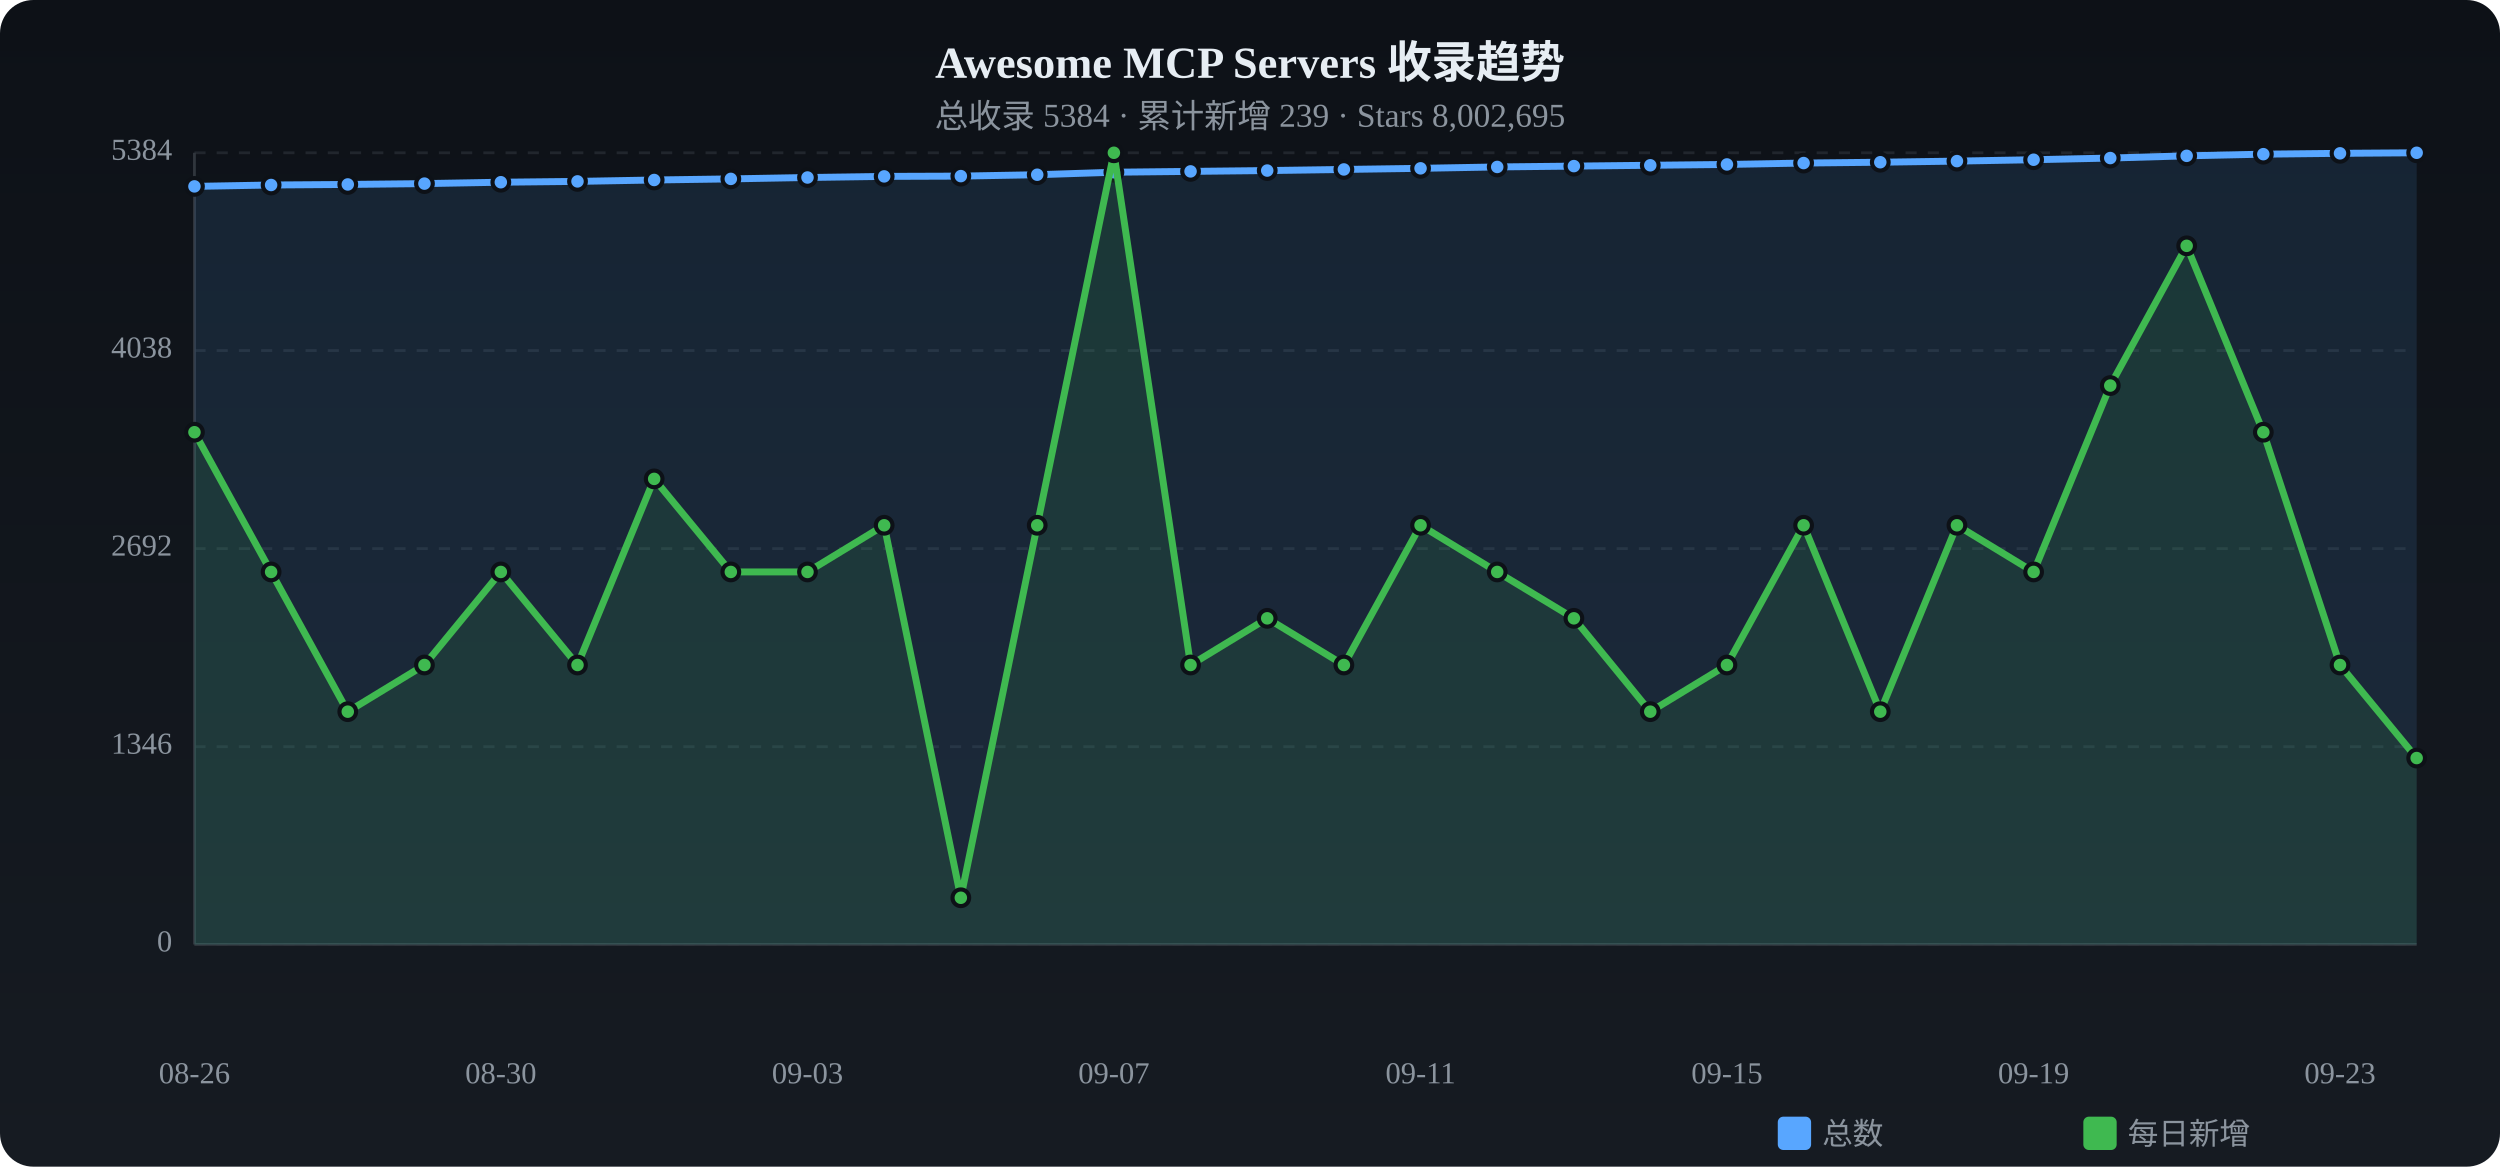
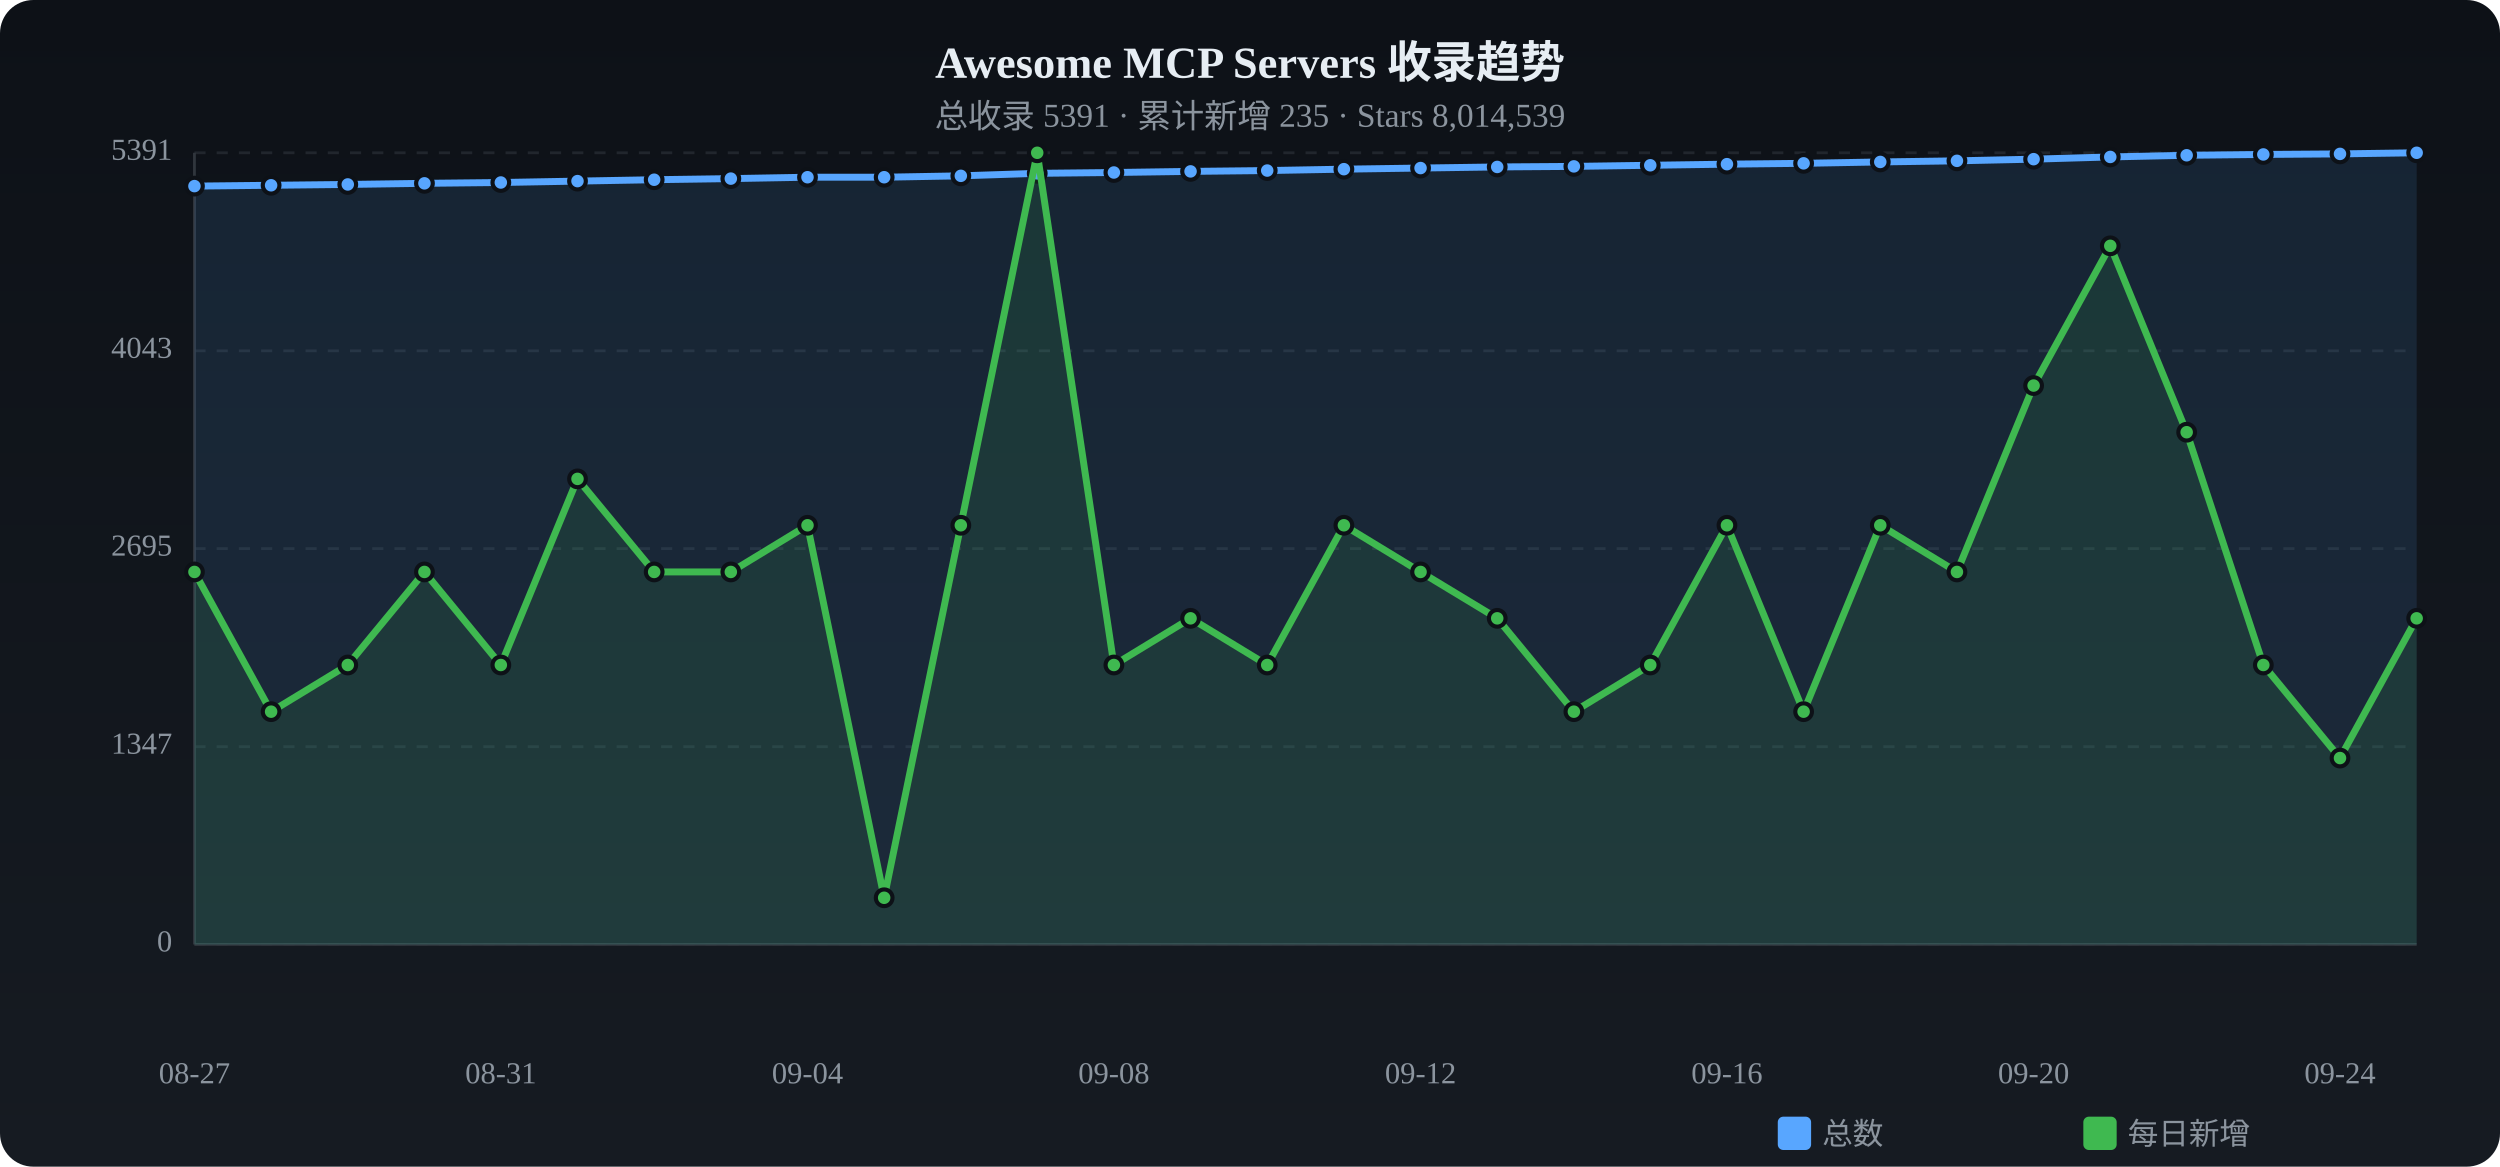
<svg xmlns="http://www.w3.org/2000/svg" viewBox="0 0 900 420" width="900" height="420">
  <defs>
    <linearGradient id="tbg" x1="0%" y1="0%" x2="0%" y2="100%">
      <stop offset="0%" stop-color="#0d1117" />
      <stop offset="100%" stop-color="#161b22" />
    </linearGradient>
  </defs>
  <rect width="900" height="420" rx="12" fill="url(#tbg)" />
  <text x="450.0" y="28" text-anchor="middle" fill="#e6edf3" font-size="16" font-weight="bold">Awesome MCP Servers 收录趋势</text>
-   <text x="450.0" y="46" text-anchor="middle" fill="#8b949e" font-size="12">总收录 5384 · 累计新增 239 · Stars 8,002,695</text>
+   <text x="450.0" y="46" text-anchor="middle" fill="#8b949e" font-size="12">总收录 5391 · 累计新增 235 · Stars 8,014,539</text>
  <text x="62" y="340.0" text-anchor="end" fill="#8b949e" font-size="11" dominant-baseline="middle">0</text>
  <line x1="70" y1="340.0" x2="870" y2="340.0" stroke="#21262d" stroke-dasharray="4 4" />
-   <text x="62" y="268.8" text-anchor="end" fill="#8b949e" font-size="11" dominant-baseline="middle">1346</text>
+   <text x="62" y="268.8" text-anchor="end" fill="#8b949e" font-size="11" dominant-baseline="middle">1347</text>
  <line x1="70" y1="268.8" x2="870" y2="268.8" stroke="#21262d" stroke-dasharray="4 4" />
-   <text x="62" y="197.5" text-anchor="end" fill="#8b949e" font-size="11" dominant-baseline="middle">2692</text>
+   <text x="62" y="197.5" text-anchor="end" fill="#8b949e" font-size="11" dominant-baseline="middle">2695</text>
  <line x1="70" y1="197.5" x2="870" y2="197.5" stroke="#21262d" stroke-dasharray="4 4" />
-   <text x="62" y="126.2" text-anchor="end" fill="#8b949e" font-size="11" dominant-baseline="middle">4038</text>
-   <line x1="70" y1="126.2" x2="870" y2="126.2" stroke="#21262d" stroke-dasharray="4 4" />
-   <text x="62" y="55.0" text-anchor="end" fill="#8b949e" font-size="11" dominant-baseline="middle">5384</text>
+   <text x="62" y="126.3" text-anchor="end" fill="#8b949e" font-size="11" dominant-baseline="middle">4043</text>
+   <line x1="70" y1="126.3" x2="870" y2="126.3" stroke="#21262d" stroke-dasharray="4 4" />
+   <text x="62" y="55.0" text-anchor="end" fill="#8b949e" font-size="11" dominant-baseline="middle">5391</text>
  <line x1="70" y1="55.0" x2="870" y2="55.0" stroke="#21262d" stroke-dasharray="4 4" />
  <line x1="70" y1="55" x2="70" y2="340" stroke="#30363d" />
  <line x1="70" y1="340" x2="870" y2="340" stroke="#30363d" />
-   <path d="M70.0,67.1 L97.6,66.6 L125.2,66.4 L152.8,66.1 L180.3,65.6 L207.9,65.3 L235.5,64.8 L263.1,64.4 L290.7,63.9 L318.3,63.5 L345.9,63.4 L373.4,62.9 L401.0,62.0 L428.6,61.7 L456.2,61.4 L483.8,61.0 L511.4,60.6 L539.0,60.1 L566.6,59.8 L594.1,59.5 L621.7,59.2 L649.3,58.7 L676.9,58.4 L704.5,58.0 L732.1,57.5 L759.7,56.9 L787.2,56.1 L814.8,55.5 L842.4,55.2 L870.0,55.0 L870.0,340 L70.0,340 Z" fill="#58a6ff" opacity="0.12" />
-   <polyline points="70.0,67.1 97.6,66.6 125.2,66.4 152.8,66.1 180.3,65.6 207.9,65.3 235.5,64.8 263.1,64.4 290.7,63.9 318.3,63.5 345.9,63.4 373.4,62.9 401.0,62.0 428.6,61.7 456.2,61.4 483.8,61.0 511.4,60.6 539.0,60.1 566.6,59.8 594.1,59.5 621.7,59.2 649.3,58.7 676.9,58.4 704.5,58.0 732.1,57.5 759.7,56.9 787.2,56.1 814.8,55.5 842.4,55.2 870.0,55.0" fill="none" stroke="#58a6ff" stroke-width="2.5" stroke-linecap="round" stroke-linejoin="round" />
-   <circle cx="70.0" cy="67.1" r="3" fill="#58a6ff" stroke="#0d1117" stroke-width="1.5" />
-   <circle cx="97.6" cy="66.6" r="3" fill="#58a6ff" stroke="#0d1117" stroke-width="1.5" />
+   <path d="M70.0,67.0 L97.6,66.7 L125.2,66.4 L152.8,66.0 L180.3,65.7 L207.9,65.2 L235.5,64.7 L263.1,64.3 L290.7,63.8 L318.3,63.8 L345.9,63.3 L373.4,62.4 L401.0,62.1 L428.6,61.7 L456.2,61.4 L483.8,60.9 L511.4,60.5 L539.0,60.1 L566.6,59.9 L594.1,59.5 L621.7,59.1 L649.3,58.8 L676.9,58.3 L704.5,57.9 L732.1,57.3 L759.7,56.5 L787.2,55.9 L814.8,55.6 L842.4,55.4 L870.0,55.0 L870.0,340 L70.0,340 Z" fill="#58a6ff" opacity="0.12" />
+   <polyline points="70.0,67.0 97.6,66.7 125.2,66.4 152.8,66.0 180.3,65.7 207.9,65.2 235.5,64.7 263.1,64.3 290.7,63.8 318.3,63.8 345.9,63.3 373.4,62.4 401.0,62.1 428.6,61.7 456.2,61.4 483.8,60.9 511.4,60.5 539.0,60.1 566.6,59.9 594.1,59.5 621.7,59.1 649.3,58.8 676.9,58.3 704.5,57.9 732.1,57.3 759.7,56.5 787.2,55.9 814.8,55.6 842.4,55.4 870.0,55.0" fill="none" stroke="#58a6ff" stroke-width="2.5" stroke-linecap="round" stroke-linejoin="round" />
+   <circle cx="70.0" cy="67.0" r="3" fill="#58a6ff" stroke="#0d1117" stroke-width="1.5" />
+   <circle cx="97.6" cy="66.7" r="3" fill="#58a6ff" stroke="#0d1117" stroke-width="1.5" />
  <circle cx="125.2" cy="66.4" r="3" fill="#58a6ff" stroke="#0d1117" stroke-width="1.5" />
-   <circle cx="152.8" cy="66.1" r="3" fill="#58a6ff" stroke="#0d1117" stroke-width="1.5" />
-   <circle cx="180.3" cy="65.6" r="3" fill="#58a6ff" stroke="#0d1117" stroke-width="1.5" />
-   <circle cx="207.9" cy="65.3" r="3" fill="#58a6ff" stroke="#0d1117" stroke-width="1.5" />
-   <circle cx="235.5" cy="64.8" r="3" fill="#58a6ff" stroke="#0d1117" stroke-width="1.5" />
-   <circle cx="263.1" cy="64.4" r="3" fill="#58a6ff" stroke="#0d1117" stroke-width="1.5" />
-   <circle cx="290.7" cy="63.9" r="3" fill="#58a6ff" stroke="#0d1117" stroke-width="1.5" />
-   <circle cx="318.3" cy="63.5" r="3" fill="#58a6ff" stroke="#0d1117" stroke-width="1.5" />
-   <circle cx="345.9" cy="63.4" r="3" fill="#58a6ff" stroke="#0d1117" stroke-width="1.5" />
-   <circle cx="373.4" cy="62.9" r="3" fill="#58a6ff" stroke="#0d1117" stroke-width="1.5" />
-   <circle cx="401.0" cy="62.0" r="3" fill="#58a6ff" stroke="#0d1117" stroke-width="1.5" />
+   <circle cx="152.8" cy="66.0" r="3" fill="#58a6ff" stroke="#0d1117" stroke-width="1.5" />
+   <circle cx="180.3" cy="65.7" r="3" fill="#58a6ff" stroke="#0d1117" stroke-width="1.5" />
+   <circle cx="207.9" cy="65.2" r="3" fill="#58a6ff" stroke="#0d1117" stroke-width="1.5" />
+   <circle cx="235.5" cy="64.7" r="3" fill="#58a6ff" stroke="#0d1117" stroke-width="1.5" />
+   <circle cx="263.1" cy="64.3" r="3" fill="#58a6ff" stroke="#0d1117" stroke-width="1.5" />
+   <circle cx="290.7" cy="63.8" r="3" fill="#58a6ff" stroke="#0d1117" stroke-width="1.5" />
+   <circle cx="318.3" cy="63.8" r="3" fill="#58a6ff" stroke="#0d1117" stroke-width="1.5" />
+   <circle cx="345.9" cy="63.3" r="3" fill="#58a6ff" stroke="#0d1117" stroke-width="1.5" />
+   <circle cx="373.4" cy="62.4" r="3" fill="#58a6ff" stroke="#0d1117" stroke-width="1.5" />
+   <circle cx="401.0" cy="62.1" r="3" fill="#58a6ff" stroke="#0d1117" stroke-width="1.5" />
  <circle cx="428.6" cy="61.7" r="3" fill="#58a6ff" stroke="#0d1117" stroke-width="1.5" />
  <circle cx="456.2" cy="61.4" r="3" fill="#58a6ff" stroke="#0d1117" stroke-width="1.5" />
-   <circle cx="483.8" cy="61.0" r="3" fill="#58a6ff" stroke="#0d1117" stroke-width="1.5" />
-   <circle cx="511.4" cy="60.6" r="3" fill="#58a6ff" stroke="#0d1117" stroke-width="1.5" />
+   <circle cx="483.8" cy="60.9" r="3" fill="#58a6ff" stroke="#0d1117" stroke-width="1.5" />
+   <circle cx="511.4" cy="60.5" r="3" fill="#58a6ff" stroke="#0d1117" stroke-width="1.5" />
  <circle cx="539.0" cy="60.1" r="3" fill="#58a6ff" stroke="#0d1117" stroke-width="1.5" />
-   <circle cx="566.6" cy="59.8" r="3" fill="#58a6ff" stroke="#0d1117" stroke-width="1.5" />
+   <circle cx="566.6" cy="59.9" r="3" fill="#58a6ff" stroke="#0d1117" stroke-width="1.5" />
  <circle cx="594.1" cy="59.5" r="3" fill="#58a6ff" stroke="#0d1117" stroke-width="1.5" />
-   <circle cx="621.7" cy="59.2" r="3" fill="#58a6ff" stroke="#0d1117" stroke-width="1.5" />
-   <circle cx="649.3" cy="58.7" r="3" fill="#58a6ff" stroke="#0d1117" stroke-width="1.5" />
-   <circle cx="676.9" cy="58.4" r="3" fill="#58a6ff" stroke="#0d1117" stroke-width="1.5" />
-   <circle cx="704.5" cy="58.0" r="3" fill="#58a6ff" stroke="#0d1117" stroke-width="1.5" />
-   <circle cx="732.1" cy="57.5" r="3" fill="#58a6ff" stroke="#0d1117" stroke-width="1.5" />
-   <circle cx="759.7" cy="56.9" r="3" fill="#58a6ff" stroke="#0d1117" stroke-width="1.5" />
-   <circle cx="787.2" cy="56.1" r="3" fill="#58a6ff" stroke="#0d1117" stroke-width="1.5" />
-   <circle cx="814.8" cy="55.5" r="3" fill="#58a6ff" stroke="#0d1117" stroke-width="1.5" />
-   <circle cx="842.4" cy="55.2" r="3" fill="#58a6ff" stroke="#0d1117" stroke-width="1.5" />
+   <circle cx="621.7" cy="59.1" r="3" fill="#58a6ff" stroke="#0d1117" stroke-width="1.5" />
+   <circle cx="649.3" cy="58.8" r="3" fill="#58a6ff" stroke="#0d1117" stroke-width="1.5" />
+   <circle cx="676.9" cy="58.3" r="3" fill="#58a6ff" stroke="#0d1117" stroke-width="1.5" />
+   <circle cx="704.5" cy="57.9" r="3" fill="#58a6ff" stroke="#0d1117" stroke-width="1.5" />
+   <circle cx="732.1" cy="57.3" r="3" fill="#58a6ff" stroke="#0d1117" stroke-width="1.5" />
+   <circle cx="759.7" cy="56.5" r="3" fill="#58a6ff" stroke="#0d1117" stroke-width="1.5" />
+   <circle cx="787.2" cy="55.9" r="3" fill="#58a6ff" stroke="#0d1117" stroke-width="1.5" />
+   <circle cx="814.8" cy="55.6" r="3" fill="#58a6ff" stroke="#0d1117" stroke-width="1.5" />
+   <circle cx="842.4" cy="55.4" r="3" fill="#58a6ff" stroke="#0d1117" stroke-width="1.5" />
  <circle cx="870.0" cy="55.0" r="3" fill="#58a6ff" stroke="#0d1117" stroke-width="1.5" />
-   <path d="M70.0,155.6 L97.6,205.9 L125.2,256.2 L152.8,239.4 L180.3,205.9 L207.9,239.4 L235.5,172.4 L263.1,205.9 L290.7,205.9 L318.3,189.1 L345.9,323.2 L373.4,189.1 L401.0,55.0 L428.6,239.4 L456.2,222.6 L483.8,239.4 L511.4,189.1 L539.0,205.9 L566.6,222.6 L594.1,256.2 L621.7,239.4 L649.3,189.1 L676.9,256.2 L704.5,189.1 L732.1,205.9 L759.7,138.8 L787.2,88.5 L814.8,155.6 L842.4,239.4 L870.0,272.9 L870.0,340 L70.0,340 Z" fill="#3fb950" opacity="0.12" />
-   <polyline points="70.0,155.6 97.6,205.9 125.2,256.2 152.8,239.4 180.3,205.9 207.9,239.4 235.5,172.4 263.1,205.9 290.7,205.9 318.3,189.1 345.9,323.2 373.4,189.1 401.0,55.0 428.6,239.4 456.2,222.6 483.8,239.4 511.4,189.1 539.0,205.9 566.6,222.6 594.1,256.2 621.7,239.4 649.3,189.1 676.9,256.2 704.5,189.1 732.1,205.9 759.7,138.8 787.2,88.5 814.8,155.6 842.4,239.4 870.0,272.9" fill="none" stroke="#3fb950" stroke-width="2.5" stroke-linecap="round" stroke-linejoin="round" />
-   <circle cx="70.0" cy="155.6" r="3" fill="#3fb950" stroke="#0d1117" stroke-width="1.5" />
-   <circle cx="97.6" cy="205.9" r="3" fill="#3fb950" stroke="#0d1117" stroke-width="1.5" />
-   <circle cx="125.2" cy="256.2" r="3" fill="#3fb950" stroke="#0d1117" stroke-width="1.5" />
-   <circle cx="152.8" cy="239.4" r="3" fill="#3fb950" stroke="#0d1117" stroke-width="1.5" />
-   <circle cx="180.3" cy="205.9" r="3" fill="#3fb950" stroke="#0d1117" stroke-width="1.5" />
-   <circle cx="207.9" cy="239.4" r="3" fill="#3fb950" stroke="#0d1117" stroke-width="1.5" />
-   <circle cx="235.5" cy="172.4" r="3" fill="#3fb950" stroke="#0d1117" stroke-width="1.5" />
+   <path d="M70.0,205.9 L97.6,256.2 L125.2,239.4 L152.8,205.9 L180.3,239.4 L207.9,172.4 L235.5,205.9 L263.1,205.9 L290.7,189.1 L318.3,323.2 L345.9,189.1 L373.4,55.0 L401.0,239.4 L428.6,222.6 L456.2,239.4 L483.8,189.1 L511.4,205.9 L539.0,222.6 L566.6,256.2 L594.1,239.4 L621.7,189.1 L649.3,256.2 L676.9,189.1 L704.5,205.9 L732.1,138.8 L759.7,88.5 L787.2,155.6 L814.8,239.4 L842.4,272.9 L870.0,222.6 L870.0,340 L70.0,340 Z" fill="#3fb950" opacity="0.12" />
+   <polyline points="70.0,205.9 97.6,256.2 125.2,239.4 152.8,205.9 180.3,239.4 207.9,172.4 235.5,205.9 263.1,205.9 290.7,189.1 318.3,323.2 345.9,189.1 373.4,55.0 401.0,239.4 428.6,222.6 456.2,239.4 483.8,189.1 511.4,205.9 539.0,222.6 566.6,256.2 594.1,239.4 621.7,189.1 649.3,256.2 676.9,189.1 704.5,205.9 732.1,138.8 759.7,88.5 787.2,155.6 814.8,239.4 842.4,272.9 870.0,222.6" fill="none" stroke="#3fb950" stroke-width="2.5" stroke-linecap="round" stroke-linejoin="round" />
+   <circle cx="70.0" cy="205.9" r="3" fill="#3fb950" stroke="#0d1117" stroke-width="1.5" />
+   <circle cx="97.6" cy="256.2" r="3" fill="#3fb950" stroke="#0d1117" stroke-width="1.5" />
+   <circle cx="125.2" cy="239.4" r="3" fill="#3fb950" stroke="#0d1117" stroke-width="1.5" />
+   <circle cx="152.8" cy="205.9" r="3" fill="#3fb950" stroke="#0d1117" stroke-width="1.5" />
+   <circle cx="180.3" cy="239.4" r="3" fill="#3fb950" stroke="#0d1117" stroke-width="1.5" />
+   <circle cx="207.9" cy="172.4" r="3" fill="#3fb950" stroke="#0d1117" stroke-width="1.5" />
+   <circle cx="235.5" cy="205.9" r="3" fill="#3fb950" stroke="#0d1117" stroke-width="1.5" />
  <circle cx="263.1" cy="205.9" r="3" fill="#3fb950" stroke="#0d1117" stroke-width="1.5" />
-   <circle cx="290.7" cy="205.9" r="3" fill="#3fb950" stroke="#0d1117" stroke-width="1.5" />
-   <circle cx="318.3" cy="189.1" r="3" fill="#3fb950" stroke="#0d1117" stroke-width="1.5" />
-   <circle cx="345.9" cy="323.2" r="3" fill="#3fb950" stroke="#0d1117" stroke-width="1.5" />
-   <circle cx="373.4" cy="189.1" r="3" fill="#3fb950" stroke="#0d1117" stroke-width="1.5" />
-   <circle cx="401.0" cy="55.0" r="3" fill="#3fb950" stroke="#0d1117" stroke-width="1.5" />
-   <circle cx="428.6" cy="239.4" r="3" fill="#3fb950" stroke="#0d1117" stroke-width="1.5" />
-   <circle cx="456.2" cy="222.6" r="3" fill="#3fb950" stroke="#0d1117" stroke-width="1.5" />
-   <circle cx="483.8" cy="239.4" r="3" fill="#3fb950" stroke="#0d1117" stroke-width="1.5" />
-   <circle cx="511.4" cy="189.1" r="3" fill="#3fb950" stroke="#0d1117" stroke-width="1.5" />
-   <circle cx="539.0" cy="205.9" r="3" fill="#3fb950" stroke="#0d1117" stroke-width="1.5" />
-   <circle cx="566.6" cy="222.6" r="3" fill="#3fb950" stroke="#0d1117" stroke-width="1.5" />
-   <circle cx="594.1" cy="256.2" r="3" fill="#3fb950" stroke="#0d1117" stroke-width="1.5" />
-   <circle cx="621.7" cy="239.4" r="3" fill="#3fb950" stroke="#0d1117" stroke-width="1.5" />
-   <circle cx="649.3" cy="189.1" r="3" fill="#3fb950" stroke="#0d1117" stroke-width="1.5" />
-   <circle cx="676.9" cy="256.2" r="3" fill="#3fb950" stroke="#0d1117" stroke-width="1.5" />
-   <circle cx="704.5" cy="189.1" r="3" fill="#3fb950" stroke="#0d1117" stroke-width="1.5" />
-   <circle cx="732.1" cy="205.9" r="3" fill="#3fb950" stroke="#0d1117" stroke-width="1.5" />
-   <circle cx="759.7" cy="138.8" r="3" fill="#3fb950" stroke="#0d1117" stroke-width="1.5" />
-   <circle cx="787.2" cy="88.5" r="3" fill="#3fb950" stroke="#0d1117" stroke-width="1.5" />
-   <circle cx="814.8" cy="155.6" r="3" fill="#3fb950" stroke="#0d1117" stroke-width="1.5" />
-   <circle cx="842.4" cy="239.4" r="3" fill="#3fb950" stroke="#0d1117" stroke-width="1.5" />
-   <circle cx="870.0" cy="272.9" r="3" fill="#3fb950" stroke="#0d1117" stroke-width="1.5" />
-   <text x="70.0" y="390" text-anchor="middle" fill="#8b949e" font-size="11">08-26</text>
-   <text x="180.3" y="390" text-anchor="middle" fill="#8b949e" font-size="11">08-30</text>
-   <text x="290.7" y="390" text-anchor="middle" fill="#8b949e" font-size="11">09-03</text>
-   <text x="401.0" y="390" text-anchor="middle" fill="#8b949e" font-size="11">09-07</text>
-   <text x="511.4" y="390" text-anchor="middle" fill="#8b949e" font-size="11">09-11</text>
-   <text x="621.7" y="390" text-anchor="middle" fill="#8b949e" font-size="11">09-15</text>
-   <text x="732.1" y="390" text-anchor="middle" fill="#8b949e" font-size="11">09-19</text>
-   <text x="842.4" y="390" text-anchor="middle" fill="#8b949e" font-size="11">09-23</text>
+   <circle cx="290.7" cy="189.1" r="3" fill="#3fb950" stroke="#0d1117" stroke-width="1.5" />
+   <circle cx="318.3" cy="323.2" r="3" fill="#3fb950" stroke="#0d1117" stroke-width="1.5" />
+   <circle cx="345.9" cy="189.1" r="3" fill="#3fb950" stroke="#0d1117" stroke-width="1.5" />
+   <circle cx="373.4" cy="55.0" r="3" fill="#3fb950" stroke="#0d1117" stroke-width="1.5" />
+   <circle cx="401.0" cy="239.4" r="3" fill="#3fb950" stroke="#0d1117" stroke-width="1.5" />
+   <circle cx="428.6" cy="222.6" r="3" fill="#3fb950" stroke="#0d1117" stroke-width="1.5" />
+   <circle cx="456.2" cy="239.4" r="3" fill="#3fb950" stroke="#0d1117" stroke-width="1.5" />
+   <circle cx="483.8" cy="189.1" r="3" fill="#3fb950" stroke="#0d1117" stroke-width="1.5" />
+   <circle cx="511.4" cy="205.9" r="3" fill="#3fb950" stroke="#0d1117" stroke-width="1.5" />
+   <circle cx="539.0" cy="222.6" r="3" fill="#3fb950" stroke="#0d1117" stroke-width="1.5" />
+   <circle cx="566.6" cy="256.2" r="3" fill="#3fb950" stroke="#0d1117" stroke-width="1.5" />
+   <circle cx="594.1" cy="239.4" r="3" fill="#3fb950" stroke="#0d1117" stroke-width="1.5" />
+   <circle cx="621.7" cy="189.1" r="3" fill="#3fb950" stroke="#0d1117" stroke-width="1.5" />
+   <circle cx="649.3" cy="256.2" r="3" fill="#3fb950" stroke="#0d1117" stroke-width="1.5" />
+   <circle cx="676.9" cy="189.1" r="3" fill="#3fb950" stroke="#0d1117" stroke-width="1.5" />
+   <circle cx="704.5" cy="205.9" r="3" fill="#3fb950" stroke="#0d1117" stroke-width="1.5" />
+   <circle cx="732.1" cy="138.8" r="3" fill="#3fb950" stroke="#0d1117" stroke-width="1.5" />
+   <circle cx="759.7" cy="88.5" r="3" fill="#3fb950" stroke="#0d1117" stroke-width="1.5" />
+   <circle cx="787.2" cy="155.6" r="3" fill="#3fb950" stroke="#0d1117" stroke-width="1.5" />
+   <circle cx="814.8" cy="239.4" r="3" fill="#3fb950" stroke="#0d1117" stroke-width="1.5" />
+   <circle cx="842.4" cy="272.9" r="3" fill="#3fb950" stroke="#0d1117" stroke-width="1.5" />
+   <circle cx="870.0" cy="222.6" r="3" fill="#3fb950" stroke="#0d1117" stroke-width="1.5" />
+   <text x="70.0" y="390" text-anchor="middle" fill="#8b949e" font-size="11">08-27</text>
+   <text x="180.3" y="390" text-anchor="middle" fill="#8b949e" font-size="11">08-31</text>
+   <text x="290.7" y="390" text-anchor="middle" fill="#8b949e" font-size="11">09-04</text>
+   <text x="401.0" y="390" text-anchor="middle" fill="#8b949e" font-size="11">09-08</text>
+   <text x="511.4" y="390" text-anchor="middle" fill="#8b949e" font-size="11">09-12</text>
+   <text x="621.7" y="390" text-anchor="middle" fill="#8b949e" font-size="11">09-16</text>
+   <text x="732.1" y="390" text-anchor="middle" fill="#8b949e" font-size="11">09-20</text>
+   <text x="842.4" y="390" text-anchor="middle" fill="#8b949e" font-size="11">09-24</text>
  <rect x="640" y="402" width="12" height="12" rx="2" fill="#58a6ff" />
  <text x="656" y="412" fill="#8b949e" font-size="11">总数</text>
  <rect x="750" y="402" width="12" height="12" rx="2" fill="#3fb950" />
  <text x="766" y="412" fill="#8b949e" font-size="11">每日新增</text>
</svg>
